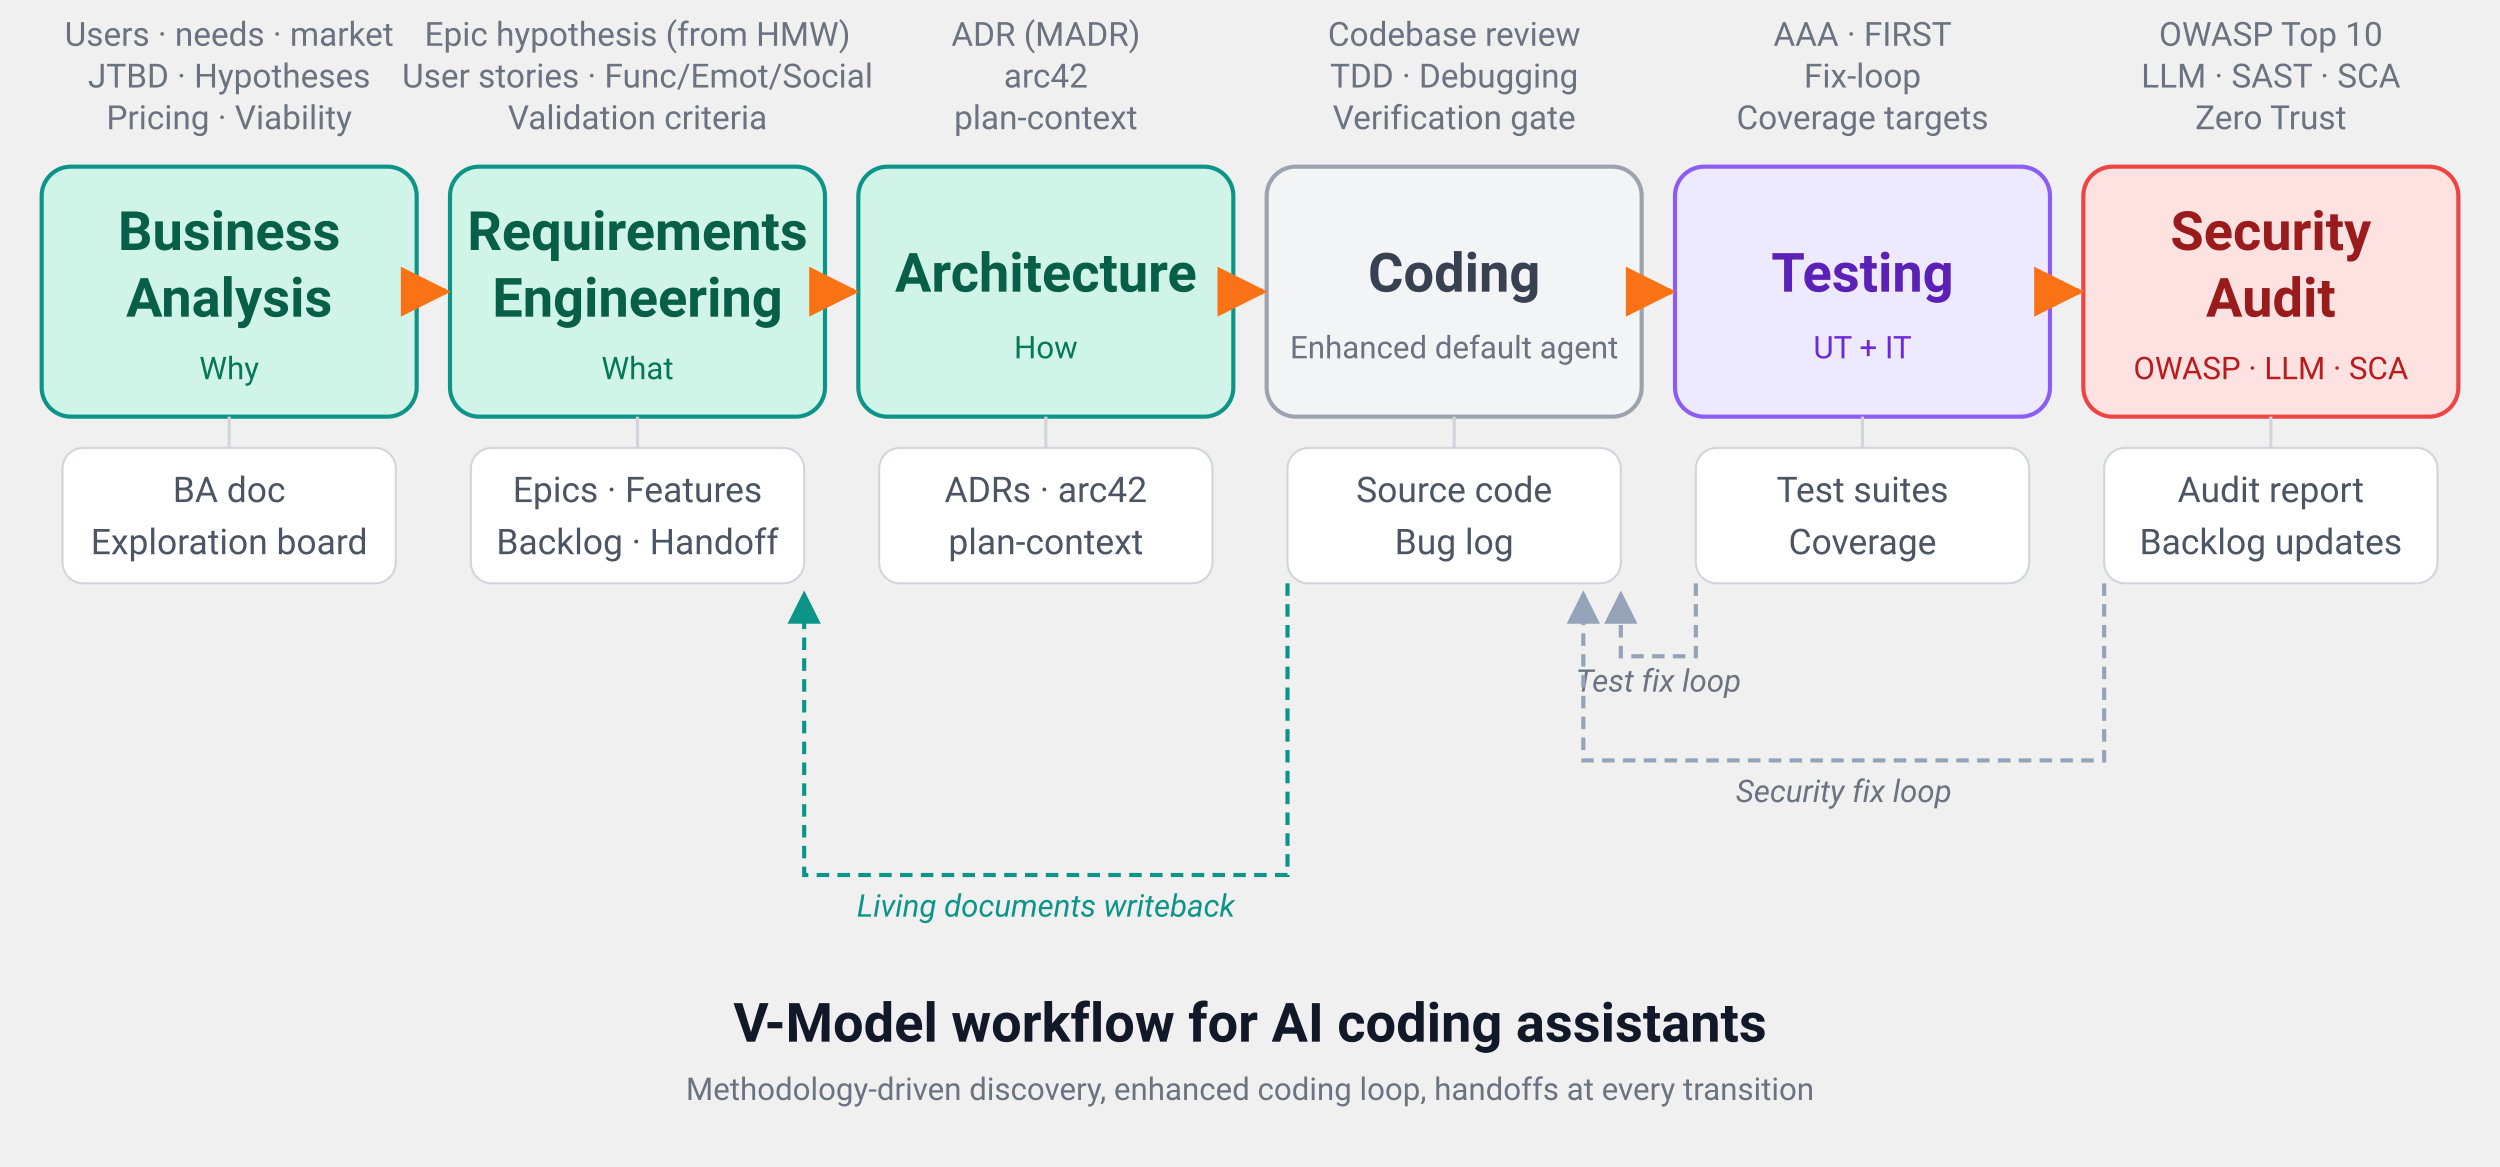
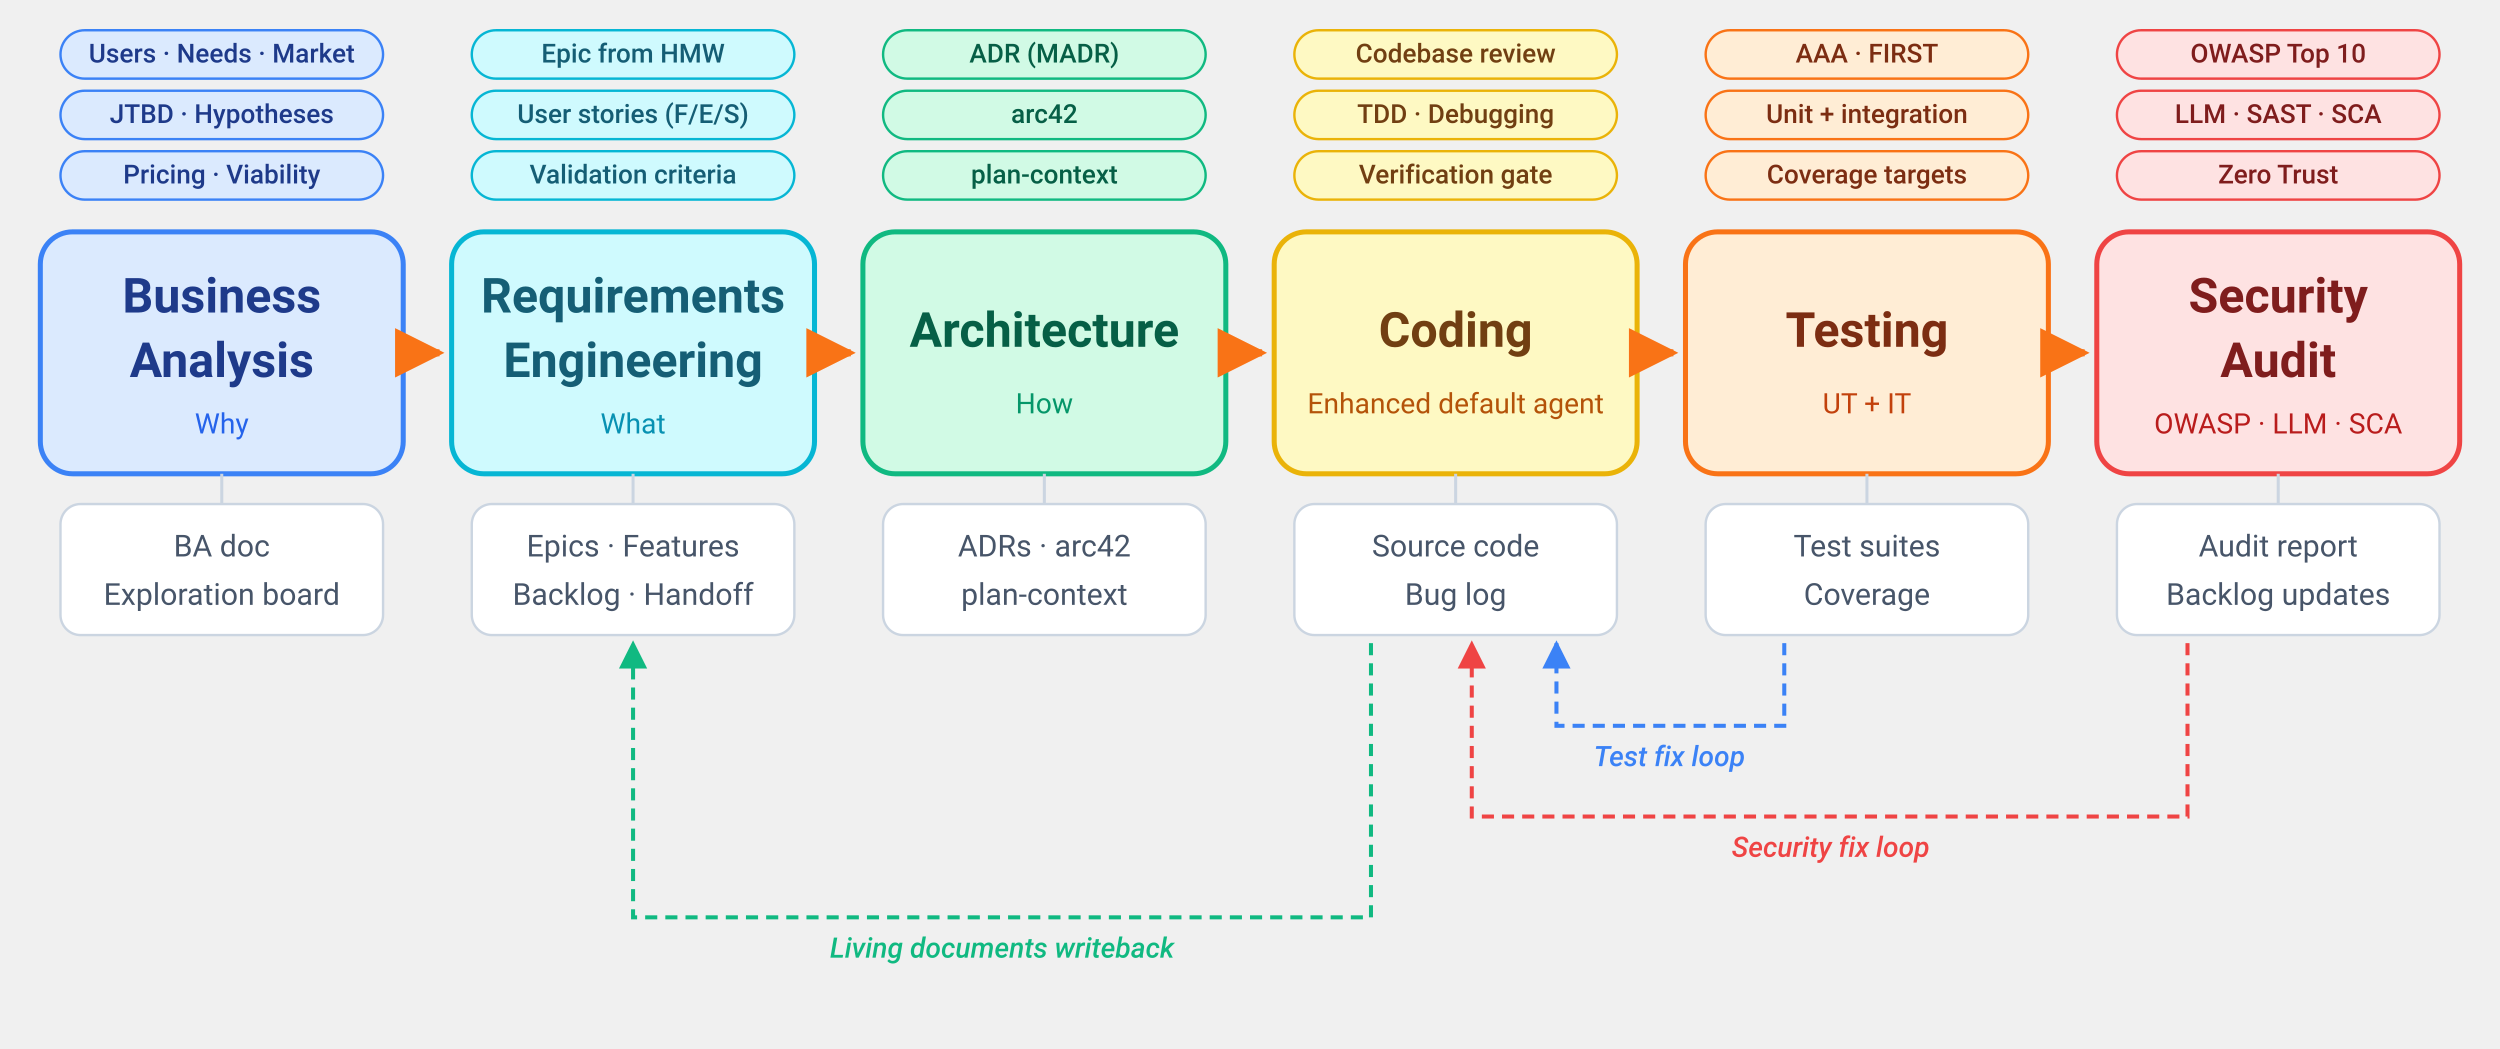
- <svg xmlns="http://www.w3.org/2000/svg" viewBox="0 0 1200 560" role="img" aria-labelledby="vm-title vm-desc" font-family="-apple-system,BlinkMacSystemFont,'Segoe UI',Roboto,'Helvetica Neue',sans-serif" preserveAspectRatio="xMidYMid meet">
+ <svg xmlns="http://www.w3.org/2000/svg" viewBox="0 0 1240 520" role="img" aria-labelledby="vm-title vm-desc" font-family="-apple-system,BlinkMacSystemFont,'Segoe UI',Roboto,'Helvetica Neue',sans-serif" preserveAspectRatio="xMidYMid meet">
  <defs>
-     <marker id="arrow-orange" viewBox="0 0 10 10" refX="9" refY="5" markerWidth="8" markerHeight="8" orient="auto">
+     <marker id="arrow-handoff" viewBox="0 0 10 10" refX="9" refY="5" markerWidth="7" markerHeight="7" orient="auto">
      <path d="M0 0 L10 5 L0 10 Z" fill="#f97316" />
    </marker>
-     <marker id="arrow-fix" viewBox="0 0 10 10" refX="9" refY="5" markerWidth="8" markerHeight="8" orient="auto">
-       <path d="M0 0 L10 5 L0 10 Z" fill="#94a3b8" />
+     <marker id="arrow-test" viewBox="0 0 10 10" refX="9" refY="5" markerWidth="7" markerHeight="7" orient="auto">
+       <path d="M0 0 L10 5 L0 10 Z" fill="#3b82f6" />
    </marker>
-     <marker id="arrow-writeback" viewBox="0 0 10 10" refX="9" refY="5" markerWidth="8" markerHeight="8" orient="auto">
-       <path d="M0 0 L10 5 L0 10 Z" fill="#0d9488" />
+     <marker id="arrow-security" viewBox="0 0 10 10" refX="9" refY="5" markerWidth="7" markerHeight="7" orient="auto">
+       <path d="M0 0 L10 5 L0 10 Z" fill="#ef4444" />
+     </marker>
+     <marker id="arrow-writeback" viewBox="0 0 10 10" refX="9" refY="5" markerWidth="7" markerHeight="7" orient="auto">
+       <path d="M0 0 L10 5 L0 10 Z" fill="#10b981" />
    </marker>
  </defs>
-   <g font-size="16" fill="#6b7280" text-anchor="middle">
-     <text x="110" y="22">Users · needs · market</text>
-     <text x="110" y="42">JTBD · Hypotheses</text>
-     <text x="110" y="62">Pricing · Viability</text>
-     <text x="306" y="22">Epic hypothesis (from HMW)</text>
-     <text x="306" y="42">User stories · Func/Emot/Social</text>
-     <text x="306" y="62">Validation criteria</text>
-     <text x="502" y="22">ADR (MADR)</text>
-     <text x="502" y="42">arc42</text>
-     <text x="502" y="62">plan-context</text>
-     <text x="698" y="22">Codebase review</text>
-     <text x="698" y="42">TDD · Debugging</text>
-     <text x="698" y="62">Verification gate</text>
-     <text x="894" y="22">AAA · FIRST</text>
-     <text x="894" y="42">Fix-loop</text>
-     <text x="894" y="62">Coverage targets</text>
-     <text x="1090" y="22">OWASP Top 10</text>
-     <text x="1090" y="42">LLM · SAST · SCA</text>
-     <text x="1090" y="62">Zero Trust</text>
+   <g>
+     <rect x="30" y="15" width="160" height="24" rx="12" fill="#dbeafe" stroke="#3b82f6" stroke-width="1.2" />
+     <text x="110" y="31" text-anchor="middle" font-size="13" font-weight="500" fill="#1e3a8a">Users · Needs · Market</text>
+     <rect x="30" y="45" width="160" height="24" rx="12" fill="#dbeafe" stroke="#3b82f6" stroke-width="1.2" />
+     <text x="110" y="61" text-anchor="middle" font-size="13" font-weight="500" fill="#1e3a8a">JTBD · Hypotheses</text>
+     <rect x="30" y="75" width="160" height="24" rx="12" fill="#dbeafe" stroke="#3b82f6" stroke-width="1.2" />
+     <text x="110" y="91" text-anchor="middle" font-size="13" font-weight="500" fill="#1e3a8a">Pricing · Viability</text>
  </g>
-   <rect x="20" y="80" width="180" height="120" rx="14" fill="#d1f4e8" stroke="#0d9488" stroke-width="2" />
-   <text x="110" y="120" text-anchor="middle" font-size="26" font-weight="700" fill="#065f46">Business</text>
-   <text x="110" y="152" text-anchor="middle" font-size="26" font-weight="700" fill="#065f46">Analysis</text>
-   <text x="110" y="182" text-anchor="middle" font-size="15" fill="#047857">Why</text>
-   <rect x="216" y="80" width="180" height="120" rx="14" fill="#d1f4e8" stroke="#0d9488" stroke-width="2" />
-   <text x="306" y="120" text-anchor="middle" font-size="26" font-weight="700" fill="#065f46">Requirements</text>
-   <text x="306" y="152" text-anchor="middle" font-size="26" font-weight="700" fill="#065f46">Engineering</text>
-   <text x="306" y="182" text-anchor="middle" font-size="15" fill="#047857">What</text>
-   <rect x="412" y="80" width="180" height="120" rx="14" fill="#d1f4e8" stroke="#0d9488" stroke-width="2" />
-   <text x="502" y="140" text-anchor="middle" font-size="26" font-weight="700" fill="#065f46">Architecture</text>
-   <text x="502" y="172" text-anchor="middle" font-size="15" fill="#047857">How</text>
-   <rect x="608" y="80" width="180" height="120" rx="14" fill="#f3f4f6" stroke="#9ca3af" stroke-width="2" />
-   <text x="698" y="140" text-anchor="middle" font-size="26" font-weight="700" fill="#374151">Coding</text>
-   <text x="698" y="172" text-anchor="middle" font-size="15" fill="#6b7280">Enhanced default agent</text>
-   <rect x="804" y="80" width="180" height="120" rx="14" fill="#ede9fe" stroke="#8b5cf6" stroke-width="2" />
-   <text x="894" y="140" text-anchor="middle" font-size="26" font-weight="700" fill="#5b21b6">Testing</text>
-   <text x="894" y="172" text-anchor="middle" font-size="15" fill="#6d28d9">UT + IT</text>
-   <rect x="1000" y="80" width="180" height="120" rx="14" fill="#fee2e2" stroke="#ef4444" stroke-width="2" />
-   <text x="1090" y="120" text-anchor="middle" font-size="26" font-weight="700" fill="#991b1b">Security</text>
-   <text x="1090" y="152" text-anchor="middle" font-size="26" font-weight="700" fill="#991b1b">Audit</text>
-   <text x="1090" y="182" text-anchor="middle" font-size="15" fill="#b91c1c">OWASP · LLM · SCA</text>
-   <line x1="202" y1="140" x2="214" y2="140" stroke="#f97316" stroke-width="3" marker-end="url(#arrow-orange)" />
-   <line x1="398" y1="140" x2="410" y2="140" stroke="#f97316" stroke-width="3" marker-end="url(#arrow-orange)" />
-   <line x1="594" y1="140" x2="606" y2="140" stroke="#f97316" stroke-width="3" marker-end="url(#arrow-orange)" />
-   <line x1="790" y1="140" x2="802" y2="140" stroke="#f97316" stroke-width="3" marker-end="url(#arrow-orange)" />
-   <line x1="986" y1="140" x2="998" y2="140" stroke="#f97316" stroke-width="3" marker-end="url(#arrow-orange)" />
-   <line x1="110" y1="200" x2="110" y2="215" stroke="#d1d5db" stroke-width="1.5" />
-   <line x1="306" y1="200" x2="306" y2="215" stroke="#d1d5db" stroke-width="1.5" />
-   <line x1="502" y1="200" x2="502" y2="215" stroke="#d1d5db" stroke-width="1.5" />
-   <line x1="698" y1="200" x2="698" y2="215" stroke="#d1d5db" stroke-width="1.5" />
-   <line x1="894" y1="200" x2="894" y2="215" stroke="#d1d5db" stroke-width="1.5" />
-   <line x1="1090" y1="200" x2="1090" y2="215" stroke="#d1d5db" stroke-width="1.5" />
-   <rect x="30" y="215" width="160" height="65" rx="10" fill="#ffffff" stroke="#d1d5db" stroke-width="1" />
-   <text x="110" y="241" text-anchor="middle" font-size="17" fill="#4b5563">BA doc</text>
-   <text x="110" y="266" text-anchor="middle" font-size="17" fill="#4b5563">Exploration board</text>
-   <rect x="226" y="215" width="160" height="65" rx="10" fill="#ffffff" stroke="#d1d5db" stroke-width="1" />
-   <text x="306" y="241" text-anchor="middle" font-size="17" fill="#4b5563">Epics · Features</text>
-   <text x="306" y="266" text-anchor="middle" font-size="17" fill="#4b5563">Backlog · Handoff</text>
-   <rect x="422" y="215" width="160" height="65" rx="10" fill="#ffffff" stroke="#d1d5db" stroke-width="1" />
-   <text x="502" y="241" text-anchor="middle" font-size="17" fill="#4b5563">ADRs · arc42</text>
-   <text x="502" y="266" text-anchor="middle" font-size="17" fill="#4b5563">plan-context</text>
-   <rect x="618" y="215" width="160" height="65" rx="10" fill="#ffffff" stroke="#d1d5db" stroke-width="1" />
-   <text x="698" y="241" text-anchor="middle" font-size="17" fill="#4b5563">Source code</text>
-   <text x="698" y="266" text-anchor="middle" font-size="17" fill="#4b5563">Bug log</text>
-   <rect x="814" y="215" width="160" height="65" rx="10" fill="#ffffff" stroke="#d1d5db" stroke-width="1" />
-   <text x="894" y="241" text-anchor="middle" font-size="17" fill="#4b5563">Test suites</text>
-   <text x="894" y="266" text-anchor="middle" font-size="17" fill="#4b5563">Coverage</text>
-   <rect x="1010" y="215" width="160" height="65" rx="10" fill="#ffffff" stroke="#d1d5db" stroke-width="1" />
-   <text x="1090" y="241" text-anchor="middle" font-size="17" fill="#4b5563">Audit report</text>
-   <text x="1090" y="266" text-anchor="middle" font-size="17" fill="#4b5563">Backlog updates</text>
-   <path d="M 814 280 L 814 315 L 778 315 L 778 285" stroke="#94a3b8" stroke-width="2" stroke-dasharray="6 4" fill="none" marker-end="url(#arrow-fix)" />
-   <text x="796" y="332" text-anchor="middle" font-size="15" font-style="italic" fill="#6b7280">Test fix loop</text>
-   <path d="M 1010 280 L 1010 365 L 760 365 L 760 285" stroke="#94a3b8" stroke-width="2" stroke-dasharray="6 4" fill="none" marker-end="url(#arrow-fix)" />
-   <text x="885" y="385" text-anchor="middle" font-size="15" font-style="italic" fill="#6b7280">Security fix loop</text>
-   <path d="M 618 280 L 618 420 L 386 420 L 386 285" stroke="#0d9488" stroke-width="2" stroke-dasharray="6 4" fill="none" marker-end="url(#arrow-writeback)" />
-   <text x="502" y="440" text-anchor="middle" font-size="15" font-style="italic" fill="#0d9488">Living documents writeback</text>
-   <text x="600" y="500" text-anchor="middle" font-size="26" font-weight="700" fill="#111827">V-Model workflow for AI coding assistants</text>
-   <text x="600" y="528" text-anchor="middle" font-size="15" fill="#6b7280">Methodology-driven discovery, enhanced coding loop, handoffs at every transition</text>
+   <g>
+     <rect x="234" y="15" width="160" height="24" rx="12" fill="#cffafe" stroke="#06b6d4" stroke-width="1.2" />
+     <text x="314" y="31" text-anchor="middle" font-size="13" font-weight="500" fill="#155e75">Epic from HMW</text>
+     <rect x="234" y="45" width="160" height="24" rx="12" fill="#cffafe" stroke="#06b6d4" stroke-width="1.2" />
+     <text x="314" y="61" text-anchor="middle" font-size="13" font-weight="500" fill="#155e75">User stories (F/E/S)</text>
+     <rect x="234" y="75" width="160" height="24" rx="12" fill="#cffafe" stroke="#06b6d4" stroke-width="1.2" />
+     <text x="314" y="91" text-anchor="middle" font-size="13" font-weight="500" fill="#155e75">Validation criteria</text>
+   </g>
+   <g>
+     <rect x="438" y="15" width="160" height="24" rx="12" fill="#d1fae5" stroke="#10b981" stroke-width="1.2" />
+     <text x="518" y="31" text-anchor="middle" font-size="13" font-weight="500" fill="#065f46">ADR (MADR)</text>
+     <rect x="438" y="45" width="160" height="24" rx="12" fill="#d1fae5" stroke="#10b981" stroke-width="1.2" />
+     <text x="518" y="61" text-anchor="middle" font-size="13" font-weight="500" fill="#065f46">arc42</text>
+     <rect x="438" y="75" width="160" height="24" rx="12" fill="#d1fae5" stroke="#10b981" stroke-width="1.2" />
+     <text x="518" y="91" text-anchor="middle" font-size="13" font-weight="500" fill="#065f46">plan-context</text>
+   </g>
+   <g>
+     <rect x="642" y="15" width="160" height="24" rx="12" fill="#fef9c3" stroke="#eab308" stroke-width="1.2" />
+     <text x="722" y="31" text-anchor="middle" font-size="13" font-weight="500" fill="#713f12">Codebase review</text>
+     <rect x="642" y="45" width="160" height="24" rx="12" fill="#fef9c3" stroke="#eab308" stroke-width="1.2" />
+     <text x="722" y="61" text-anchor="middle" font-size="13" font-weight="500" fill="#713f12">TDD · Debugging</text>
+     <rect x="642" y="75" width="160" height="24" rx="12" fill="#fef9c3" stroke="#eab308" stroke-width="1.2" />
+     <text x="722" y="91" text-anchor="middle" font-size="13" font-weight="500" fill="#713f12">Verification gate</text>
+   </g>
+   <g>
+     <rect x="846" y="15" width="160" height="24" rx="12" fill="#ffedd5" stroke="#f97316" stroke-width="1.2" />
+     <text x="926" y="31" text-anchor="middle" font-size="13" font-weight="500" fill="#7c2d12">AAA · FIRST</text>
+     <rect x="846" y="45" width="160" height="24" rx="12" fill="#ffedd5" stroke="#f97316" stroke-width="1.2" />
+     <text x="926" y="61" text-anchor="middle" font-size="13" font-weight="500" fill="#7c2d12">Unit + integration</text>
+     <rect x="846" y="75" width="160" height="24" rx="12" fill="#ffedd5" stroke="#f97316" stroke-width="1.2" />
+     <text x="926" y="91" text-anchor="middle" font-size="13" font-weight="500" fill="#7c2d12">Coverage targets</text>
+   </g>
+   <g>
+     <rect x="1050" y="15" width="160" height="24" rx="12" fill="#fee2e2" stroke="#ef4444" stroke-width="1.2" />
+     <text x="1130" y="31" text-anchor="middle" font-size="13" font-weight="500" fill="#7f1d1d">OWASP Top 10</text>
+     <rect x="1050" y="45" width="160" height="24" rx="12" fill="#fee2e2" stroke="#ef4444" stroke-width="1.2" />
+     <text x="1130" y="61" text-anchor="middle" font-size="13" font-weight="500" fill="#7f1d1d">LLM · SAST · SCA</text>
+     <rect x="1050" y="75" width="160" height="24" rx="12" fill="#fee2e2" stroke="#ef4444" stroke-width="1.2" />
+     <text x="1130" y="91" text-anchor="middle" font-size="13" font-weight="500" fill="#7f1d1d">Zero Trust</text>
+   </g>
+   <rect x="20" y="115" width="180" height="120" rx="16" fill="#dbeafe" stroke="#3b82f6" stroke-width="2.5" />
+   <text x="110" y="155" text-anchor="middle" font-size="24" font-weight="700" fill="#1e3a8a">Business</text>
+   <text x="110" y="187" text-anchor="middle" font-size="24" font-weight="700" fill="#1e3a8a">Analysis</text>
+   <text x="110" y="215" text-anchor="middle" font-size="14" fill="#2563eb">Why</text>
+   <rect x="224" y="115" width="180" height="120" rx="16" fill="#cffafe" stroke="#06b6d4" stroke-width="2.5" />
+   <text x="314" y="155" text-anchor="middle" font-size="24" font-weight="700" fill="#155e75">Requirements</text>
+   <text x="314" y="187" text-anchor="middle" font-size="24" font-weight="700" fill="#155e75">Engineering</text>
+   <text x="314" y="215" text-anchor="middle" font-size="14" fill="#0891b2">What</text>
+   <rect x="428" y="115" width="180" height="120" rx="16" fill="#d1fae5" stroke="#10b981" stroke-width="2.5" />
+   <text x="518" y="172" text-anchor="middle" font-size="24" font-weight="700" fill="#065f46">Architecture</text>
+   <text x="518" y="205" text-anchor="middle" font-size="14" fill="#059669">How</text>
+   <rect x="632" y="115" width="180" height="120" rx="16" fill="#fef9c3" stroke="#eab308" stroke-width="2.5" />
+   <text x="722" y="172" text-anchor="middle" font-size="24" font-weight="700" fill="#713f12">Coding</text>
+   <text x="722" y="205" text-anchor="middle" font-size="14" fill="#b45309">Enhanced default agent</text>
+   <rect x="836" y="115" width="180" height="120" rx="16" fill="#ffedd5" stroke="#f97316" stroke-width="2.5" />
+   <text x="926" y="172" text-anchor="middle" font-size="24" font-weight="700" fill="#7c2d12">Testing</text>
+   <text x="926" y="205" text-anchor="middle" font-size="14" fill="#c2410c">UT + IT</text>
+   <rect x="1040" y="115" width="180" height="120" rx="16" fill="#fee2e2" stroke="#ef4444" stroke-width="2.5" />
+   <text x="1130" y="155" text-anchor="middle" font-size="24" font-weight="700" fill="#7f1d1d">Security</text>
+   <text x="1130" y="187" text-anchor="middle" font-size="24" font-weight="700" fill="#7f1d1d">Audit</text>
+   <text x="1130" y="215" text-anchor="middle" font-size="14" fill="#b91c1c">OWASP · LLM · SCA</text>
+   <line x1="206" y1="175" x2="218" y2="175" stroke="#f97316" stroke-width="3.5" marker-end="url(#arrow-handoff)" />
+   <line x1="410" y1="175" x2="422" y2="175" stroke="#f97316" stroke-width="3.5" marker-end="url(#arrow-handoff)" />
+   <line x1="614" y1="175" x2="626" y2="175" stroke="#f97316" stroke-width="3.5" marker-end="url(#arrow-handoff)" />
+   <line x1="818" y1="175" x2="830" y2="175" stroke="#f97316" stroke-width="3.5" marker-end="url(#arrow-handoff)" />
+   <line x1="1022" y1="175" x2="1034" y2="175" stroke="#f97316" stroke-width="3.5" marker-end="url(#arrow-handoff)" />
+   <line x1="110" y1="235" x2="110" y2="250" stroke="#cbd5e1" stroke-width="1.5" />
+   <line x1="314" y1="235" x2="314" y2="250" stroke="#cbd5e1" stroke-width="1.5" />
+   <line x1="518" y1="235" x2="518" y2="250" stroke="#cbd5e1" stroke-width="1.5" />
+   <line x1="722" y1="235" x2="722" y2="250" stroke="#cbd5e1" stroke-width="1.5" />
+   <line x1="926" y1="235" x2="926" y2="250" stroke="#cbd5e1" stroke-width="1.5" />
+   <line x1="1130" y1="235" x2="1130" y2="250" stroke="#cbd5e1" stroke-width="1.5" />
+   <rect x="30" y="250" width="160" height="65" rx="10" fill="#ffffff" stroke="#cbd5e1" stroke-width="1.2" />
+   <text x="110" y="276" text-anchor="middle" font-size="15" fill="#475569">BA doc</text>
+   <text x="110" y="300" text-anchor="middle" font-size="15" fill="#475569">Exploration board</text>
+   <rect x="234" y="250" width="160" height="65" rx="10" fill="#ffffff" stroke="#cbd5e1" stroke-width="1.2" />
+   <text x="314" y="276" text-anchor="middle" font-size="15" fill="#475569">Epics · Features</text>
+   <text x="314" y="300" text-anchor="middle" font-size="15" fill="#475569">Backlog · Handoff</text>
+   <rect x="438" y="250" width="160" height="65" rx="10" fill="#ffffff" stroke="#cbd5e1" stroke-width="1.2" />
+   <text x="518" y="276" text-anchor="middle" font-size="15" fill="#475569">ADRs · arc42</text>
+   <text x="518" y="300" text-anchor="middle" font-size="15" fill="#475569">plan-context</text>
+   <rect x="642" y="250" width="160" height="65" rx="10" fill="#ffffff" stroke="#cbd5e1" stroke-width="1.2" />
+   <text x="722" y="276" text-anchor="middle" font-size="15" fill="#475569">Source code</text>
+   <text x="722" y="300" text-anchor="middle" font-size="15" fill="#475569">Bug log</text>
+   <rect x="846" y="250" width="160" height="65" rx="10" fill="#ffffff" stroke="#cbd5e1" stroke-width="1.2" />
+   <text x="926" y="276" text-anchor="middle" font-size="15" fill="#475569">Test suites</text>
+   <text x="926" y="300" text-anchor="middle" font-size="15" fill="#475569">Coverage</text>
+   <rect x="1050" y="250" width="160" height="65" rx="10" fill="#ffffff" stroke="#cbd5e1" stroke-width="1.2" />
+   <text x="1130" y="276" text-anchor="middle" font-size="15" fill="#475569">Audit report</text>
+   <text x="1130" y="300" text-anchor="middle" font-size="15" fill="#475569">Backlog updates</text>
+   <path d="M 885 319 L 885 360 L 772 360 L 772 319" stroke="#3b82f6" stroke-width="2" stroke-dasharray="6 4" fill="none" marker-end="url(#arrow-test)" />
+   <path d="M 1085 319 L 1085 405 L 730 405 L 730 319" stroke="#ef4444" stroke-width="2" stroke-dasharray="6 4" fill="none" marker-end="url(#arrow-security)" />
+   <path d="M 680 319 L 680 455 L 314 455 L 314 319" stroke="#10b981" stroke-width="2" stroke-dasharray="6 4" fill="none" marker-end="url(#arrow-writeback)" />
+   <text x="828" y="380" text-anchor="middle" font-size="14" font-style="italic" font-weight="500" fill="#3b82f6">Test fix loop</text>
+   <text x="908" y="425" text-anchor="middle" font-size="14" font-style="italic" font-weight="500" fill="#ef4444">Security fix loop</text>
+   <text x="497" y="475" text-anchor="middle" font-size="14" font-style="italic" font-weight="500" fill="#10b981">Living documents writeback</text>
</svg>
